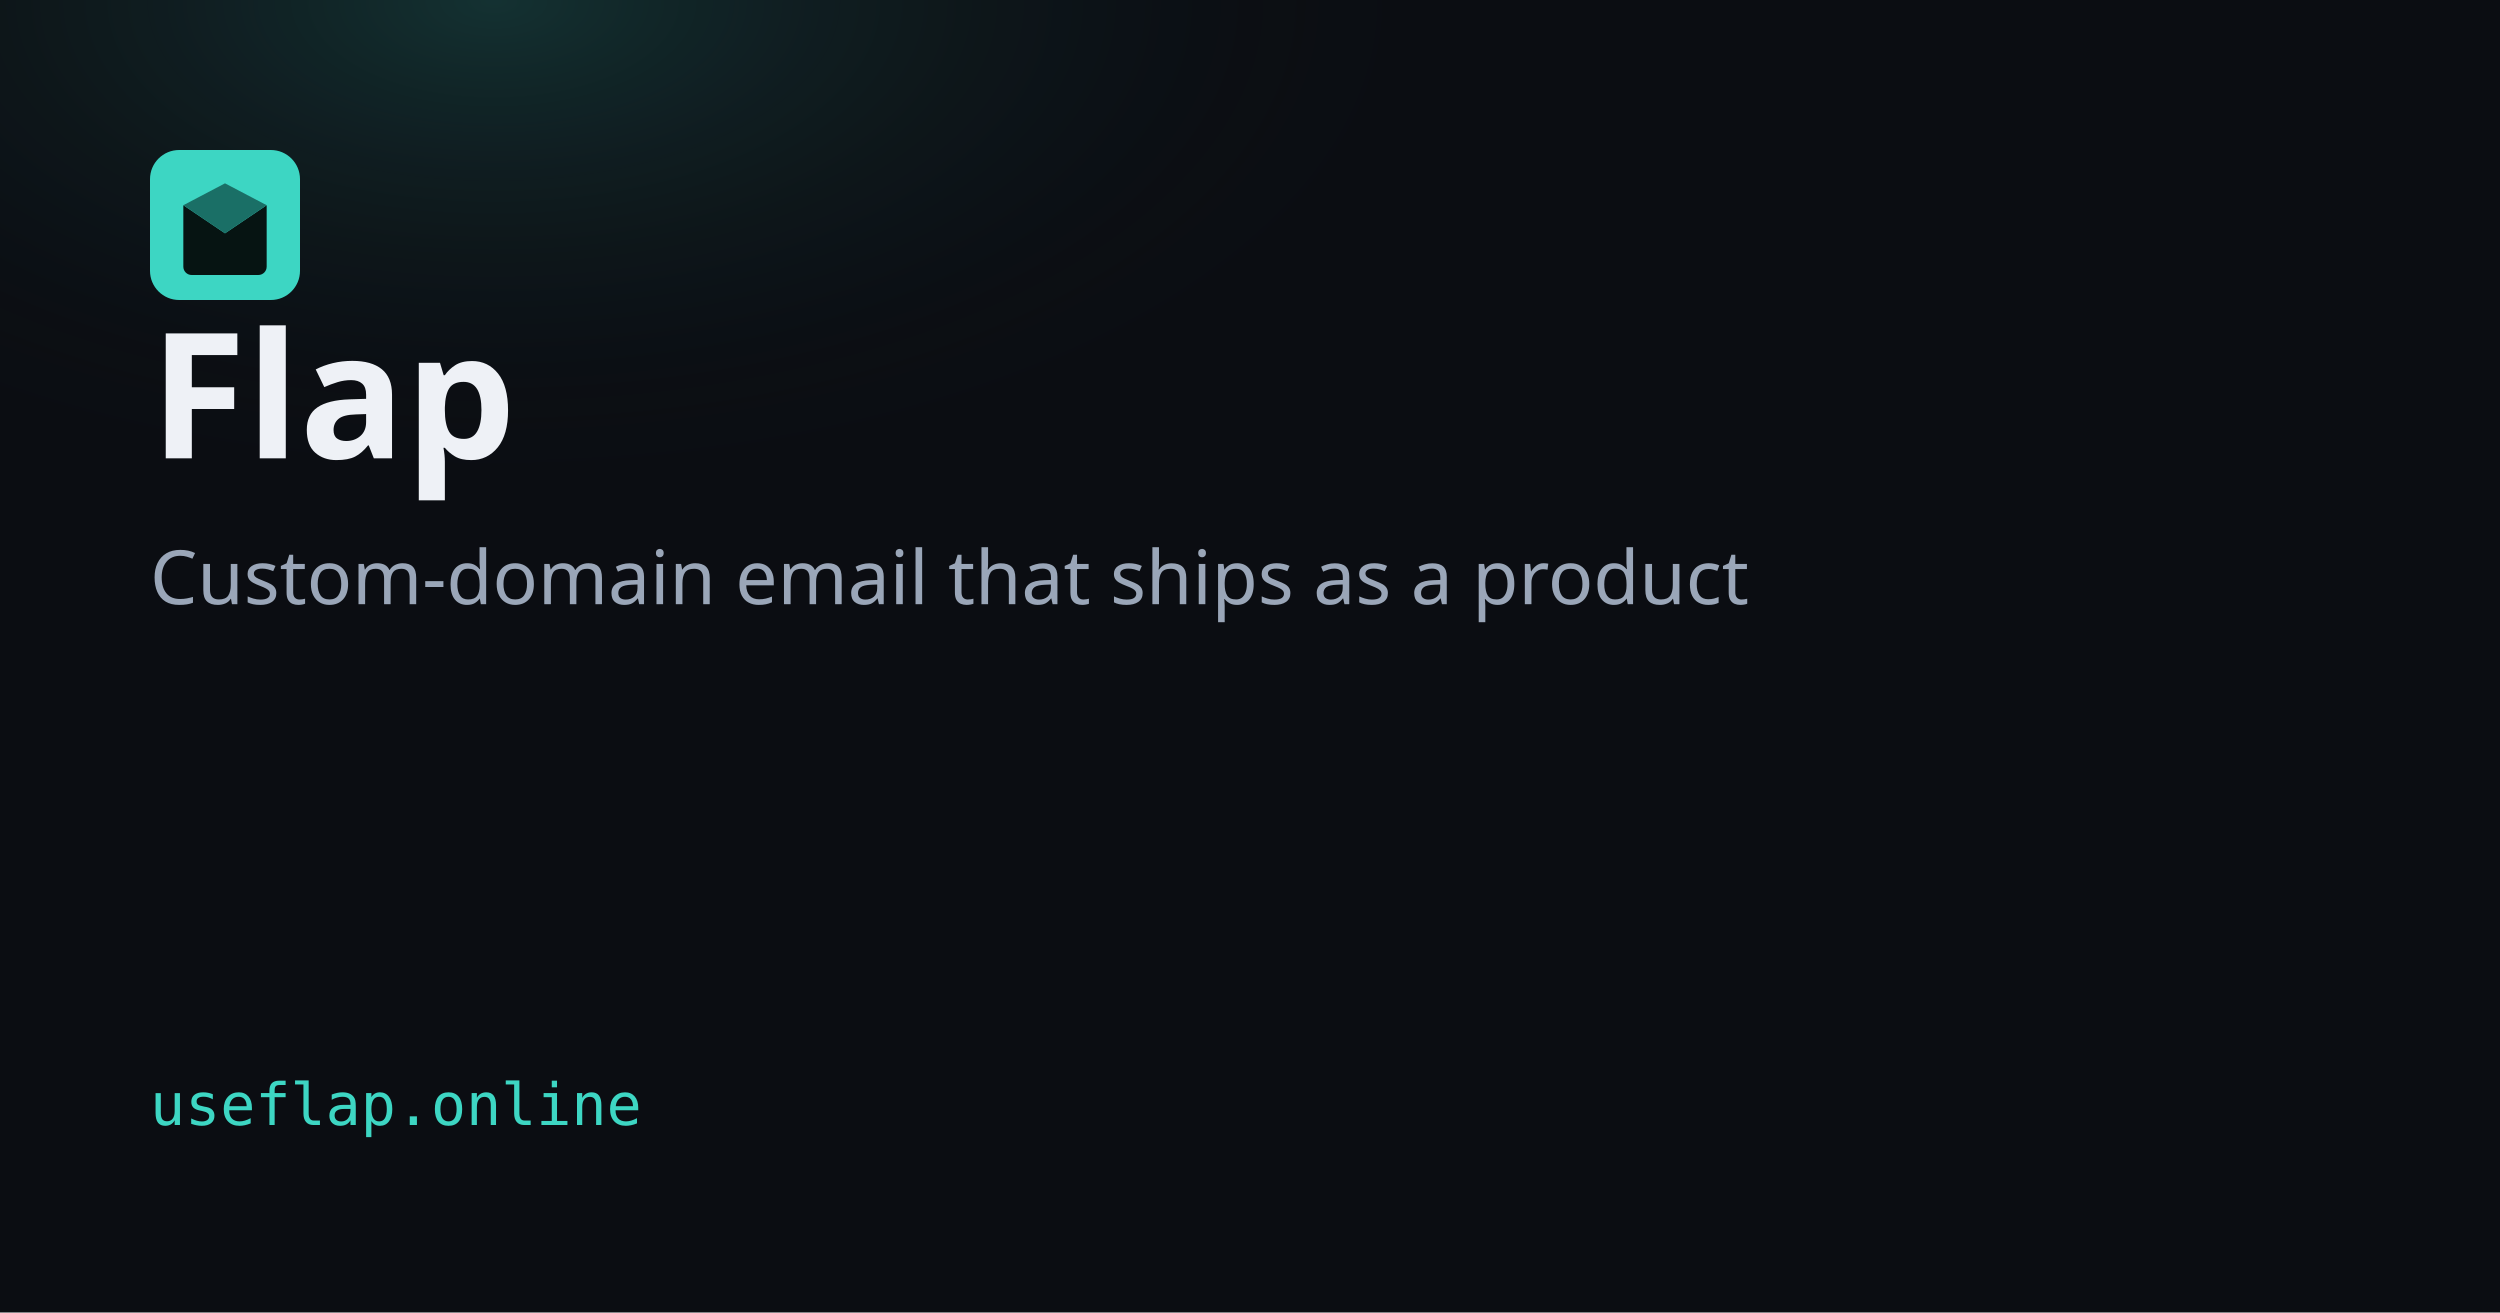
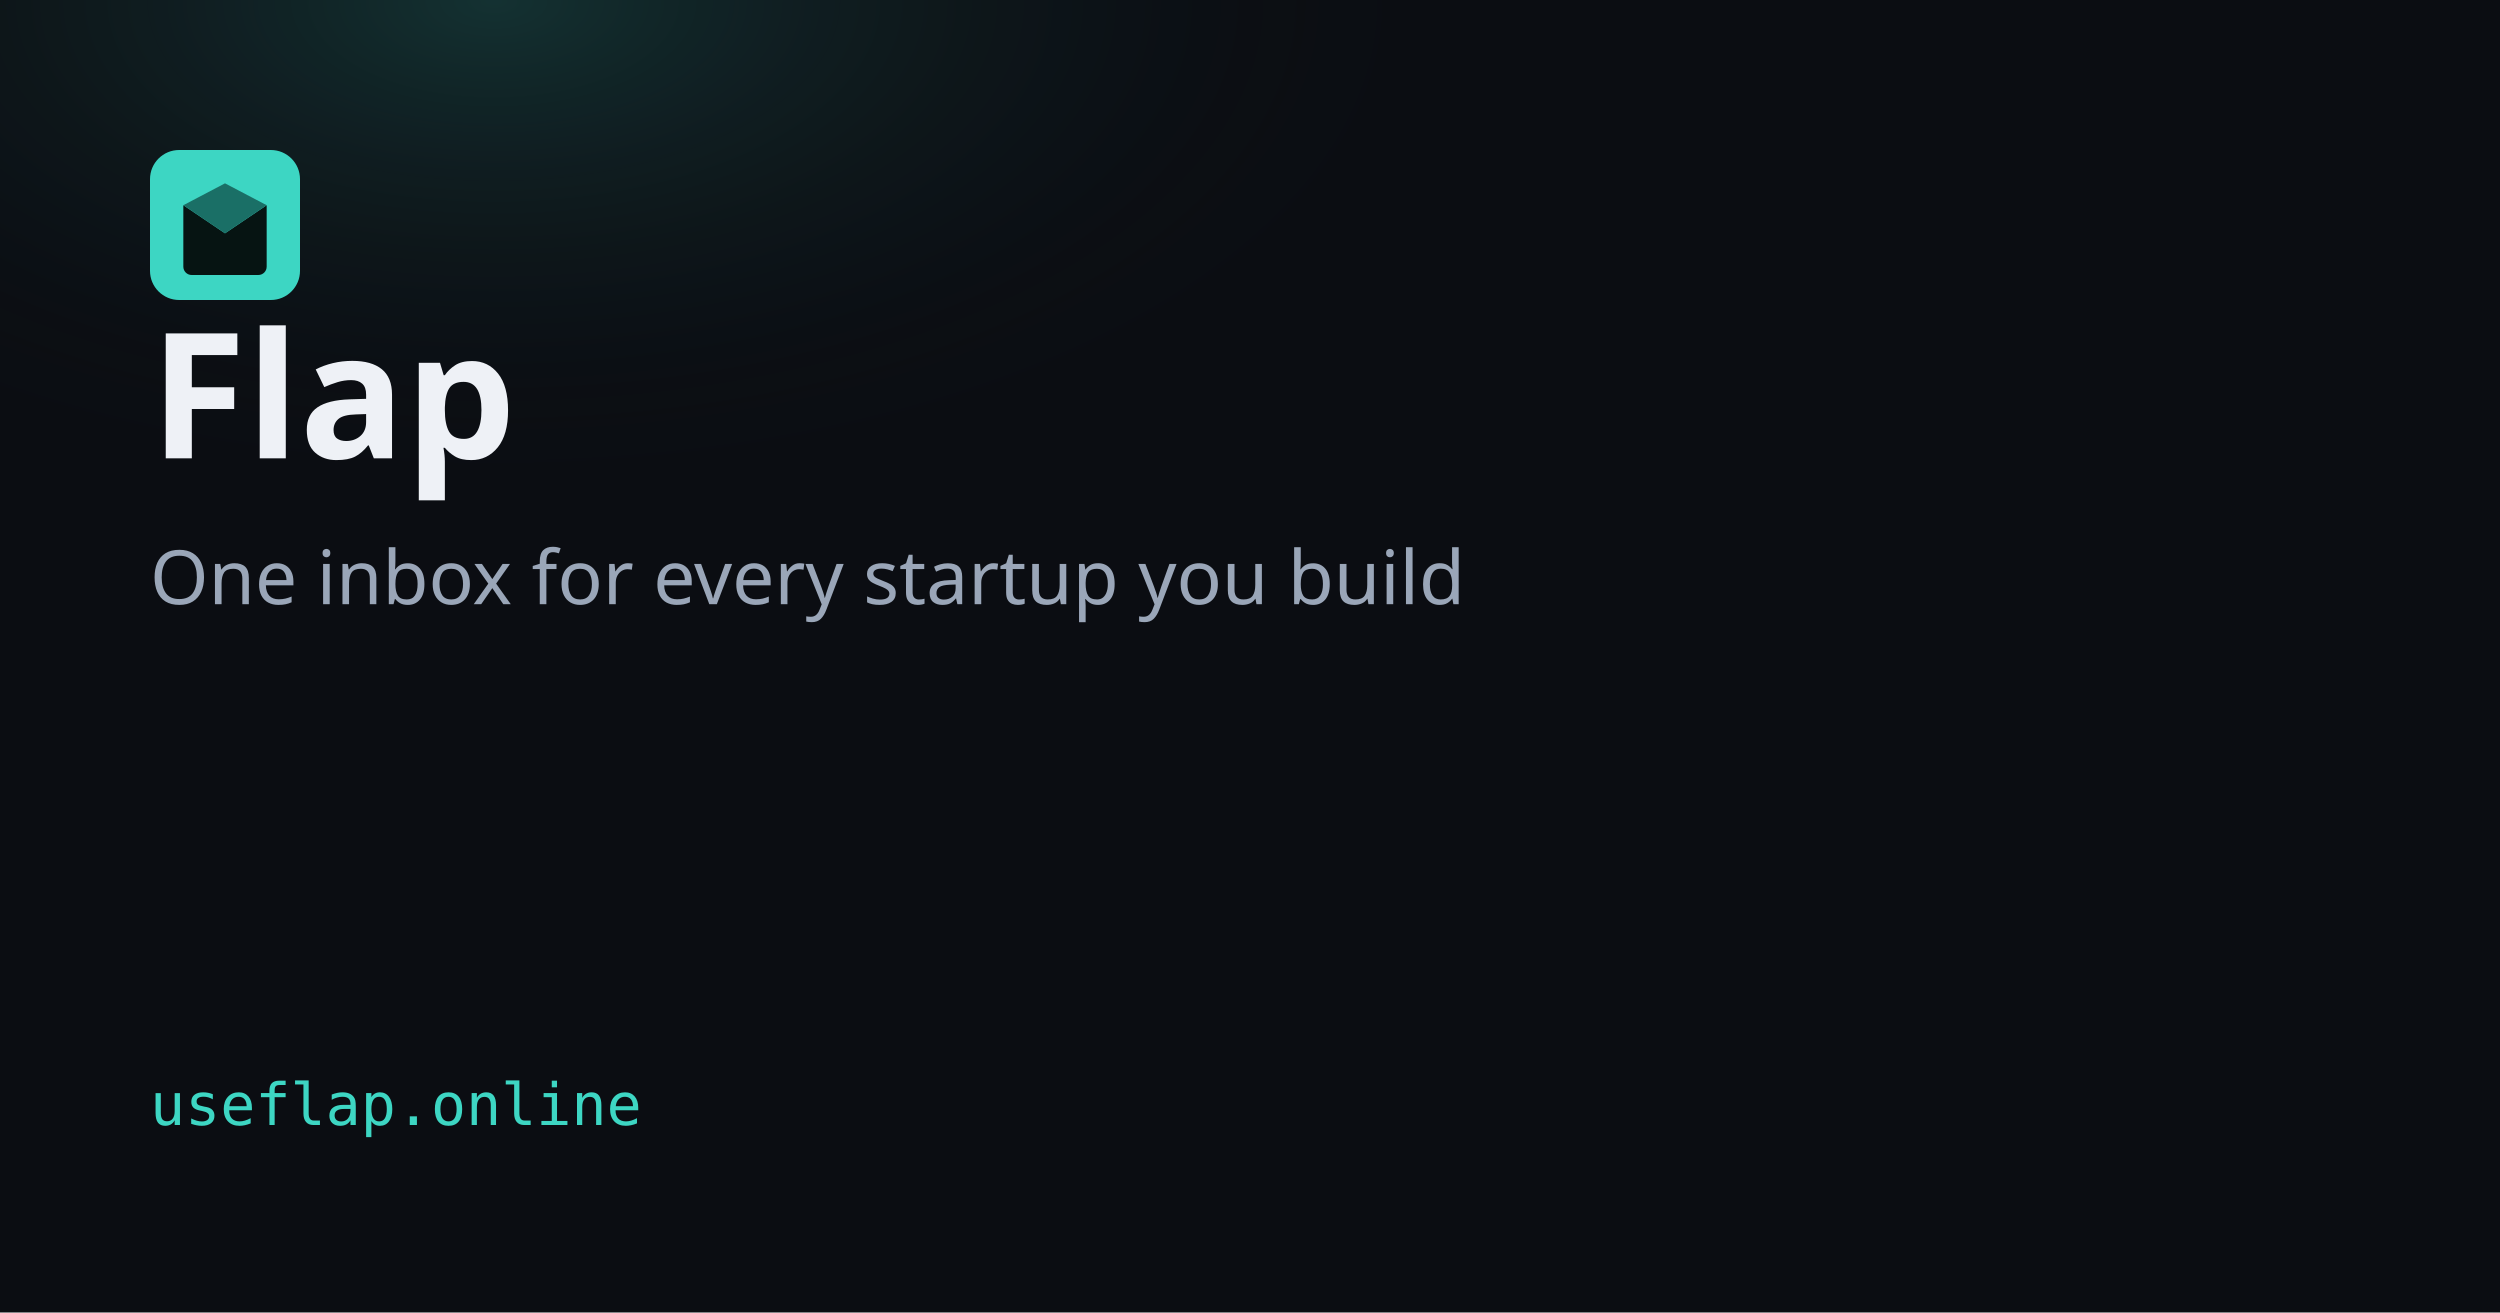
<svg xmlns="http://www.w3.org/2000/svg" viewBox="0 0 1200 630" fill="none">
  <rect width="1200" height="630" fill="#0b0d12" />
  <rect x="0" y="0" width="1200" height="630" fill="url(#g)" />
  <defs>
    <radialGradient id="g" cx="20%" cy="0%" r="70%">
      <stop offset="0%" stop-color="#3dd6c3" stop-opacity="0.18" />
      <stop offset="55%" stop-color="#0b0d12" stop-opacity="0" />
    </radialGradient>
  </defs>
  <rect x="72" y="72" width="72" height="72" rx="14" fill="#3dd6c3" />
  <path d="M88 98.5L108 112l20-13.5V128a4 4 0 0 1-4 4H92a4 4 0 0 1-4-4V98.5z" fill="#061412" />
  <path d="M88 98.5L108 112l20-13.5L108 88 88 98.5z" fill="#1a6f66" />
  <text x="72" y="220" fill="#eef1f6" font-family="Sora, system-ui, sans-serif" font-size="84" font-weight="700">Flap</text>
-   <text x="72" y="290" fill="#9aa6b8" font-family="Chakra Petch, system-ui, sans-serif" font-size="36">Custom-domain email that ships as a product</text>
+   <text x="72" y="290" fill="#9aa6b8" font-family="Chakra Petch, system-ui, sans-serif" font-size="36">One inbox for every startup you build</text>
  <text x="72" y="540" fill="#3dd6c3" font-family="IBM Plex Mono, monospace" font-size="28">useflap.online</text>
</svg>
